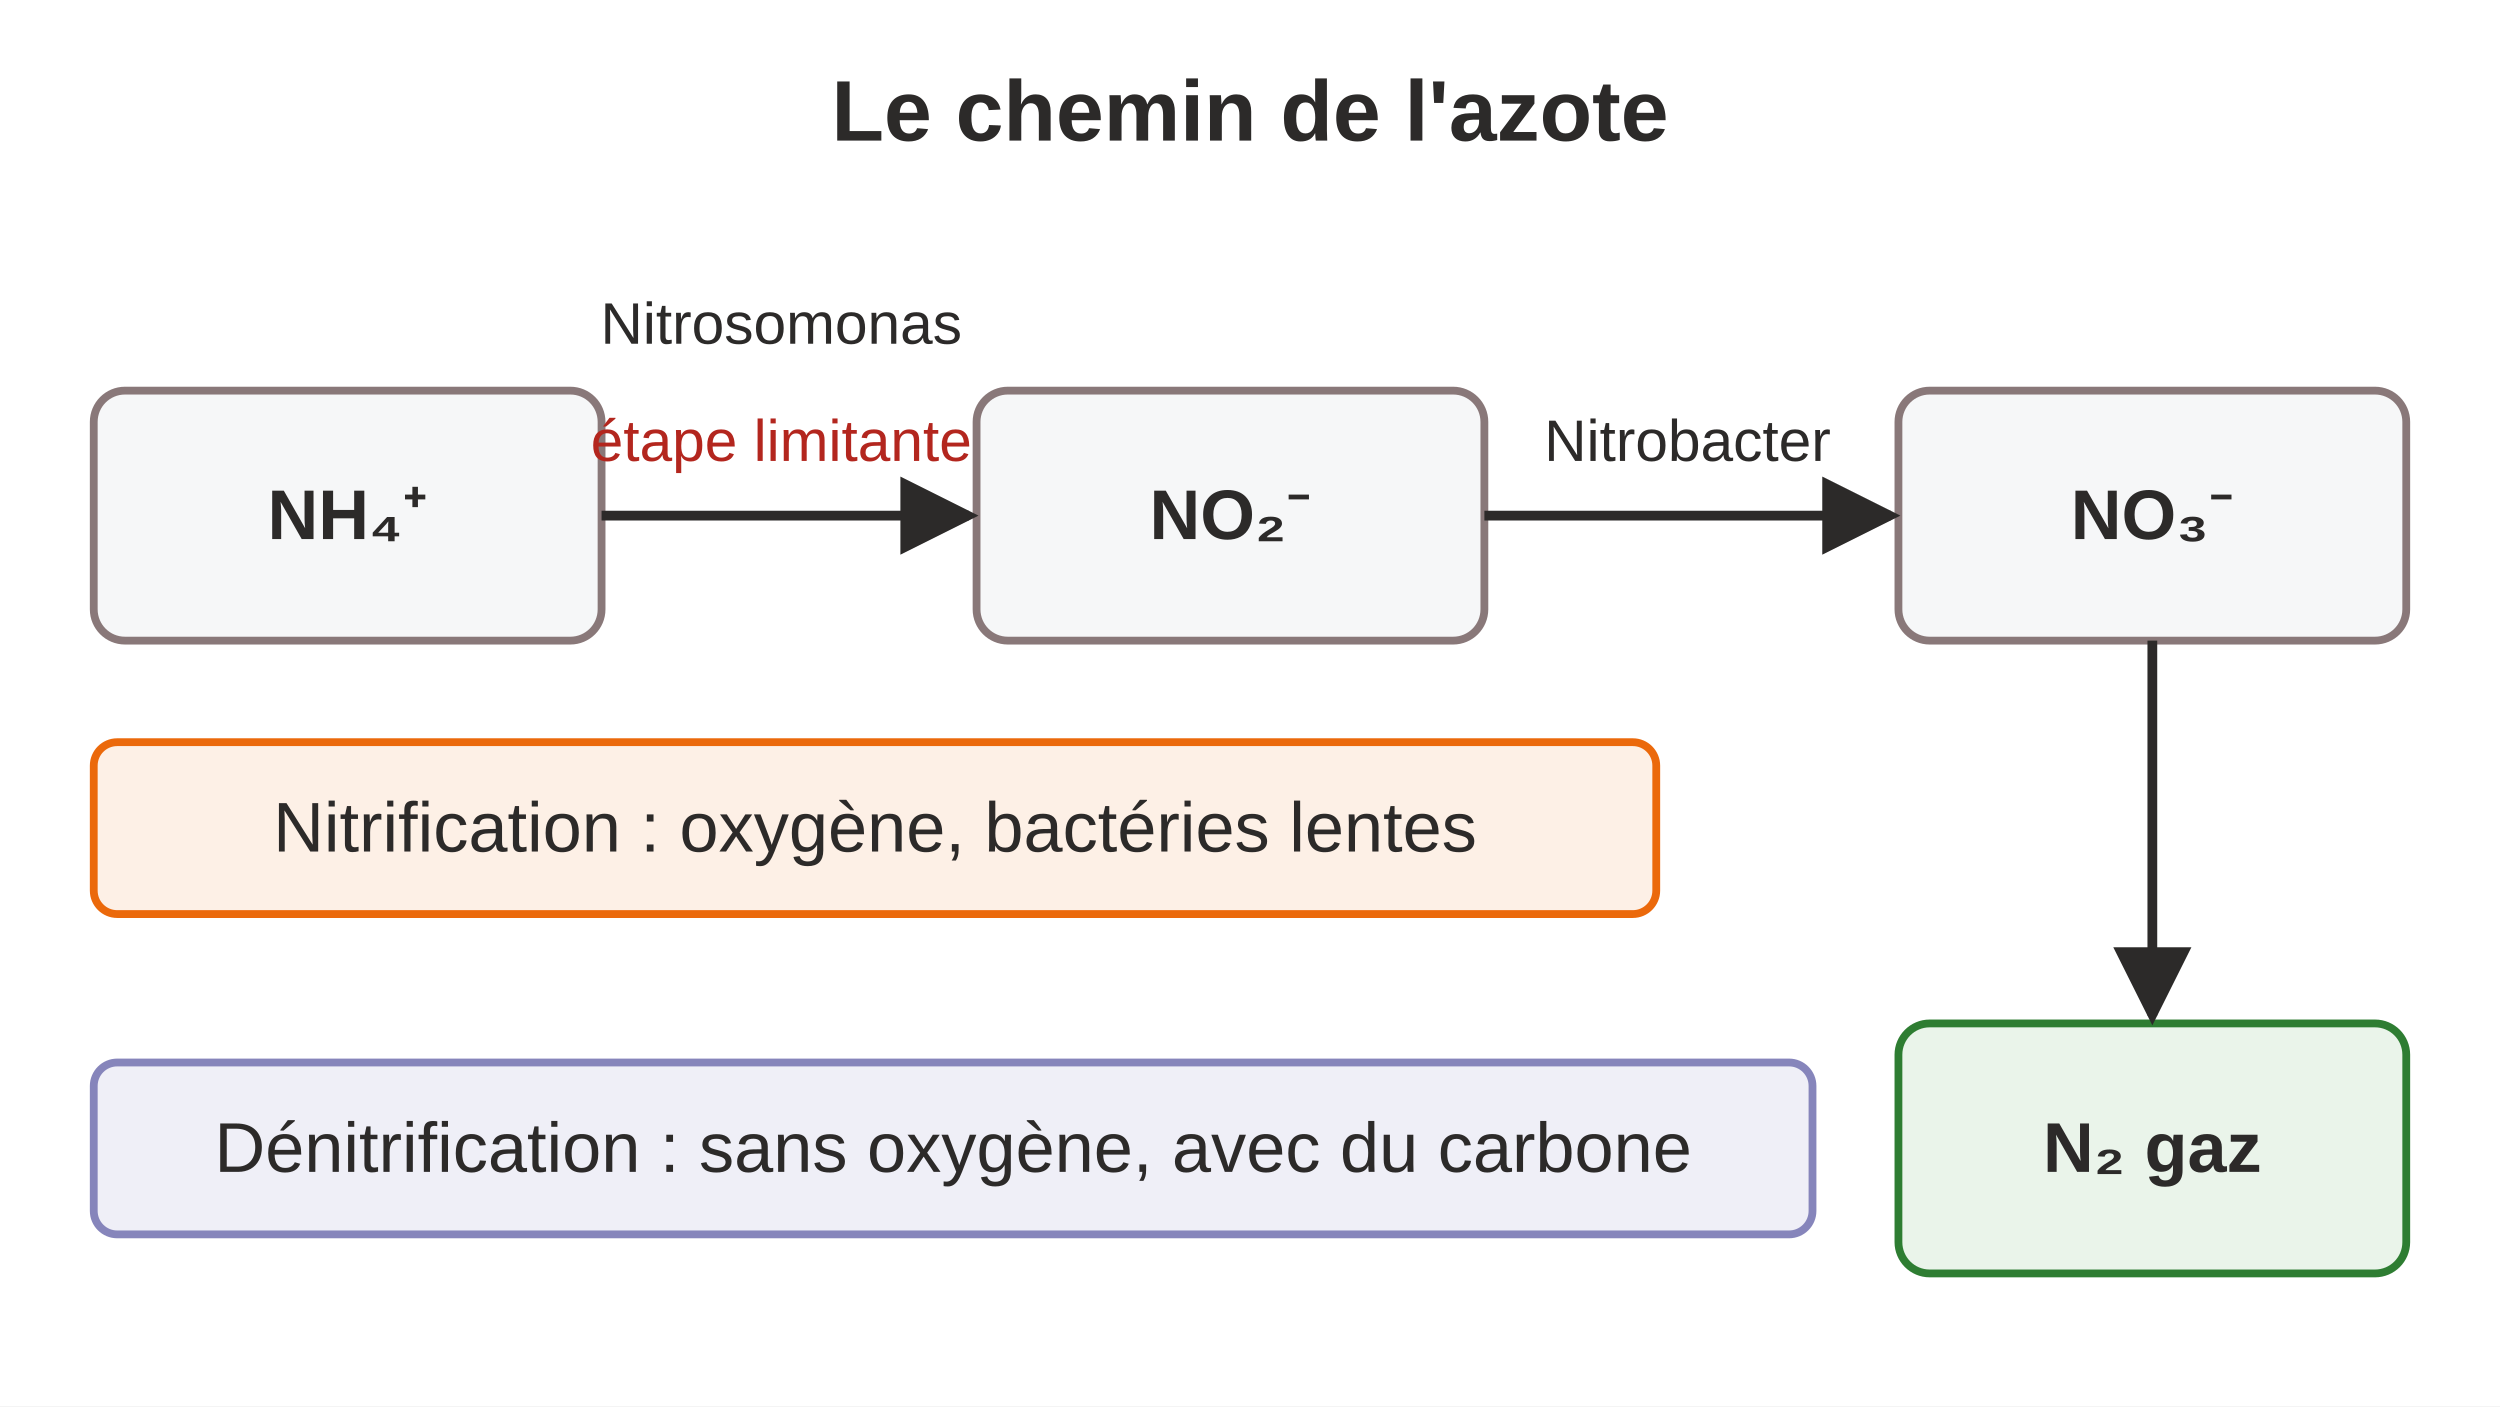
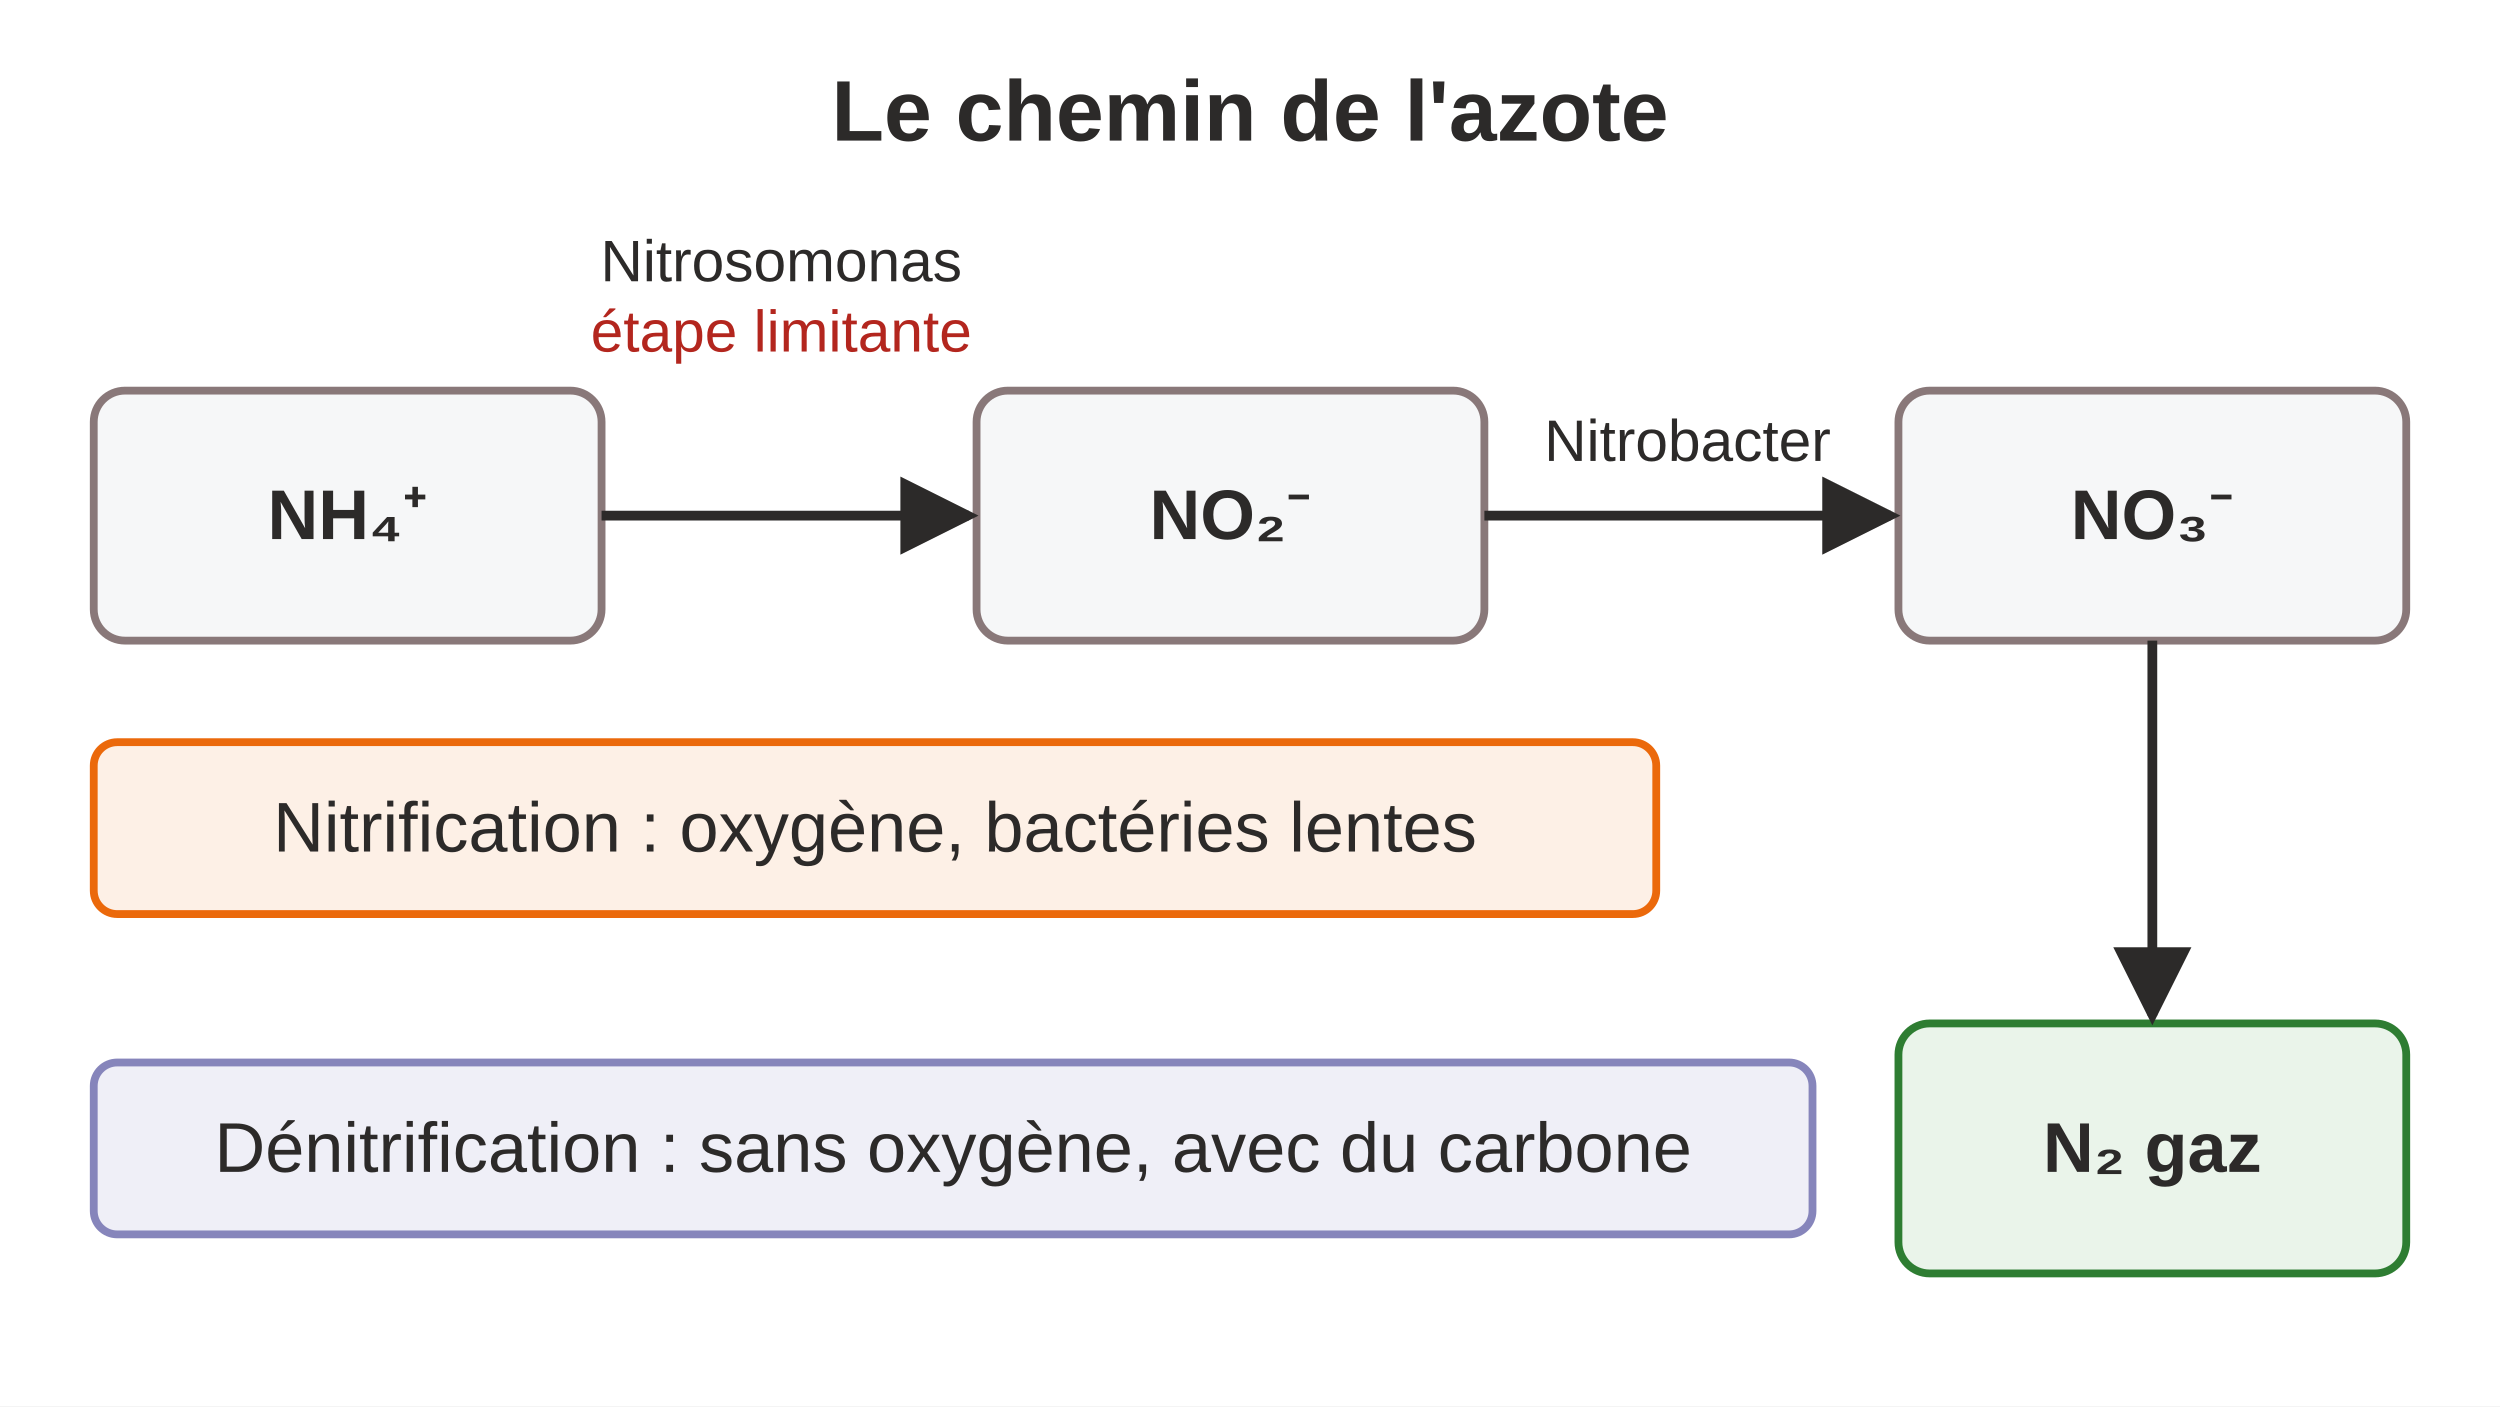
<svg xmlns="http://www.w3.org/2000/svg" viewBox="0 0 640 360" font-family="Arial, Helvetica, sans-serif" font-size="18" fill="#2c2a29" role="img" aria-label="Chemin de l'azote : l'ammonium devient nitrite puis nitrate avec de l'oxygène ; le nitrate devient azote gazeux sans oxygène, avec une source de carbone">
  <defs>
    <marker id="a" markerWidth="9" markerHeight="9" refX="7" refY="4" orient="auto">
      <path d="M0 0L8 4L0 8z" fill="#2c2a29" />
    </marker>
  </defs>
  <rect width="640" height="360" fill="#fff" />
  <text x="320" y="36" text-anchor="middle" font-size="22" font-weight="700">Le chemin de l'azote</text>
  <g fill="#f6f7f8" stroke="#897879" stroke-width="2">
    <rect x="24" y="100" width="130" height="64" rx="8" />
    <rect x="250" y="100" width="130" height="64" rx="8" />
    <rect x="486" y="100" width="130" height="64" rx="8" />
    <rect x="486" y="262" width="130" height="64" rx="8" fill="#eaf4ea" stroke="#2e7d32" />
  </g>
  <g text-anchor="middle" font-weight="700">
    <text x="89" y="138">NH₄⁺</text>
    <text x="315" y="138">NO₂⁻</text>
    <text x="551" y="138">NO₃⁻</text>
    <text x="551" y="300">N₂ gaz</text>
  </g>
  <g stroke="#2c2a29" stroke-width="2.5" fill="none" marker-end="url(#a)">
    <path d="M154 132H248" />
    <path d="M380 132H484" />
    <path d="M551 164V260" />
  </g>
  <g text-anchor="middle" font-size="15">
-     <text x="200" y="88">Nitrosomonas</text>
-     <text x="200" y="118" fill="#b3261e">étape limitante</text>
+     <text x="200" y="72">Nitrosomonas</text>
+     <text x="200" y="90" fill="#b3261e">étape limitante</text>
    <text x="432" y="118">Nitrobacter</text>
  </g>
  <rect x="24" y="190" width="400" height="44" rx="6" fill="#fdf0e6" stroke="#eb690b" stroke-width="2" />
  <text x="224" y="218" text-anchor="middle">Nitrification : oxygène, bactéries lentes</text>
  <rect x="24" y="272" width="440" height="44" rx="6" fill="#efeff7" stroke="#8685bb" stroke-width="2" />
  <text x="244" y="300" text-anchor="middle">Dénitrification : sans oxygène, avec du carbone</text>
</svg>
